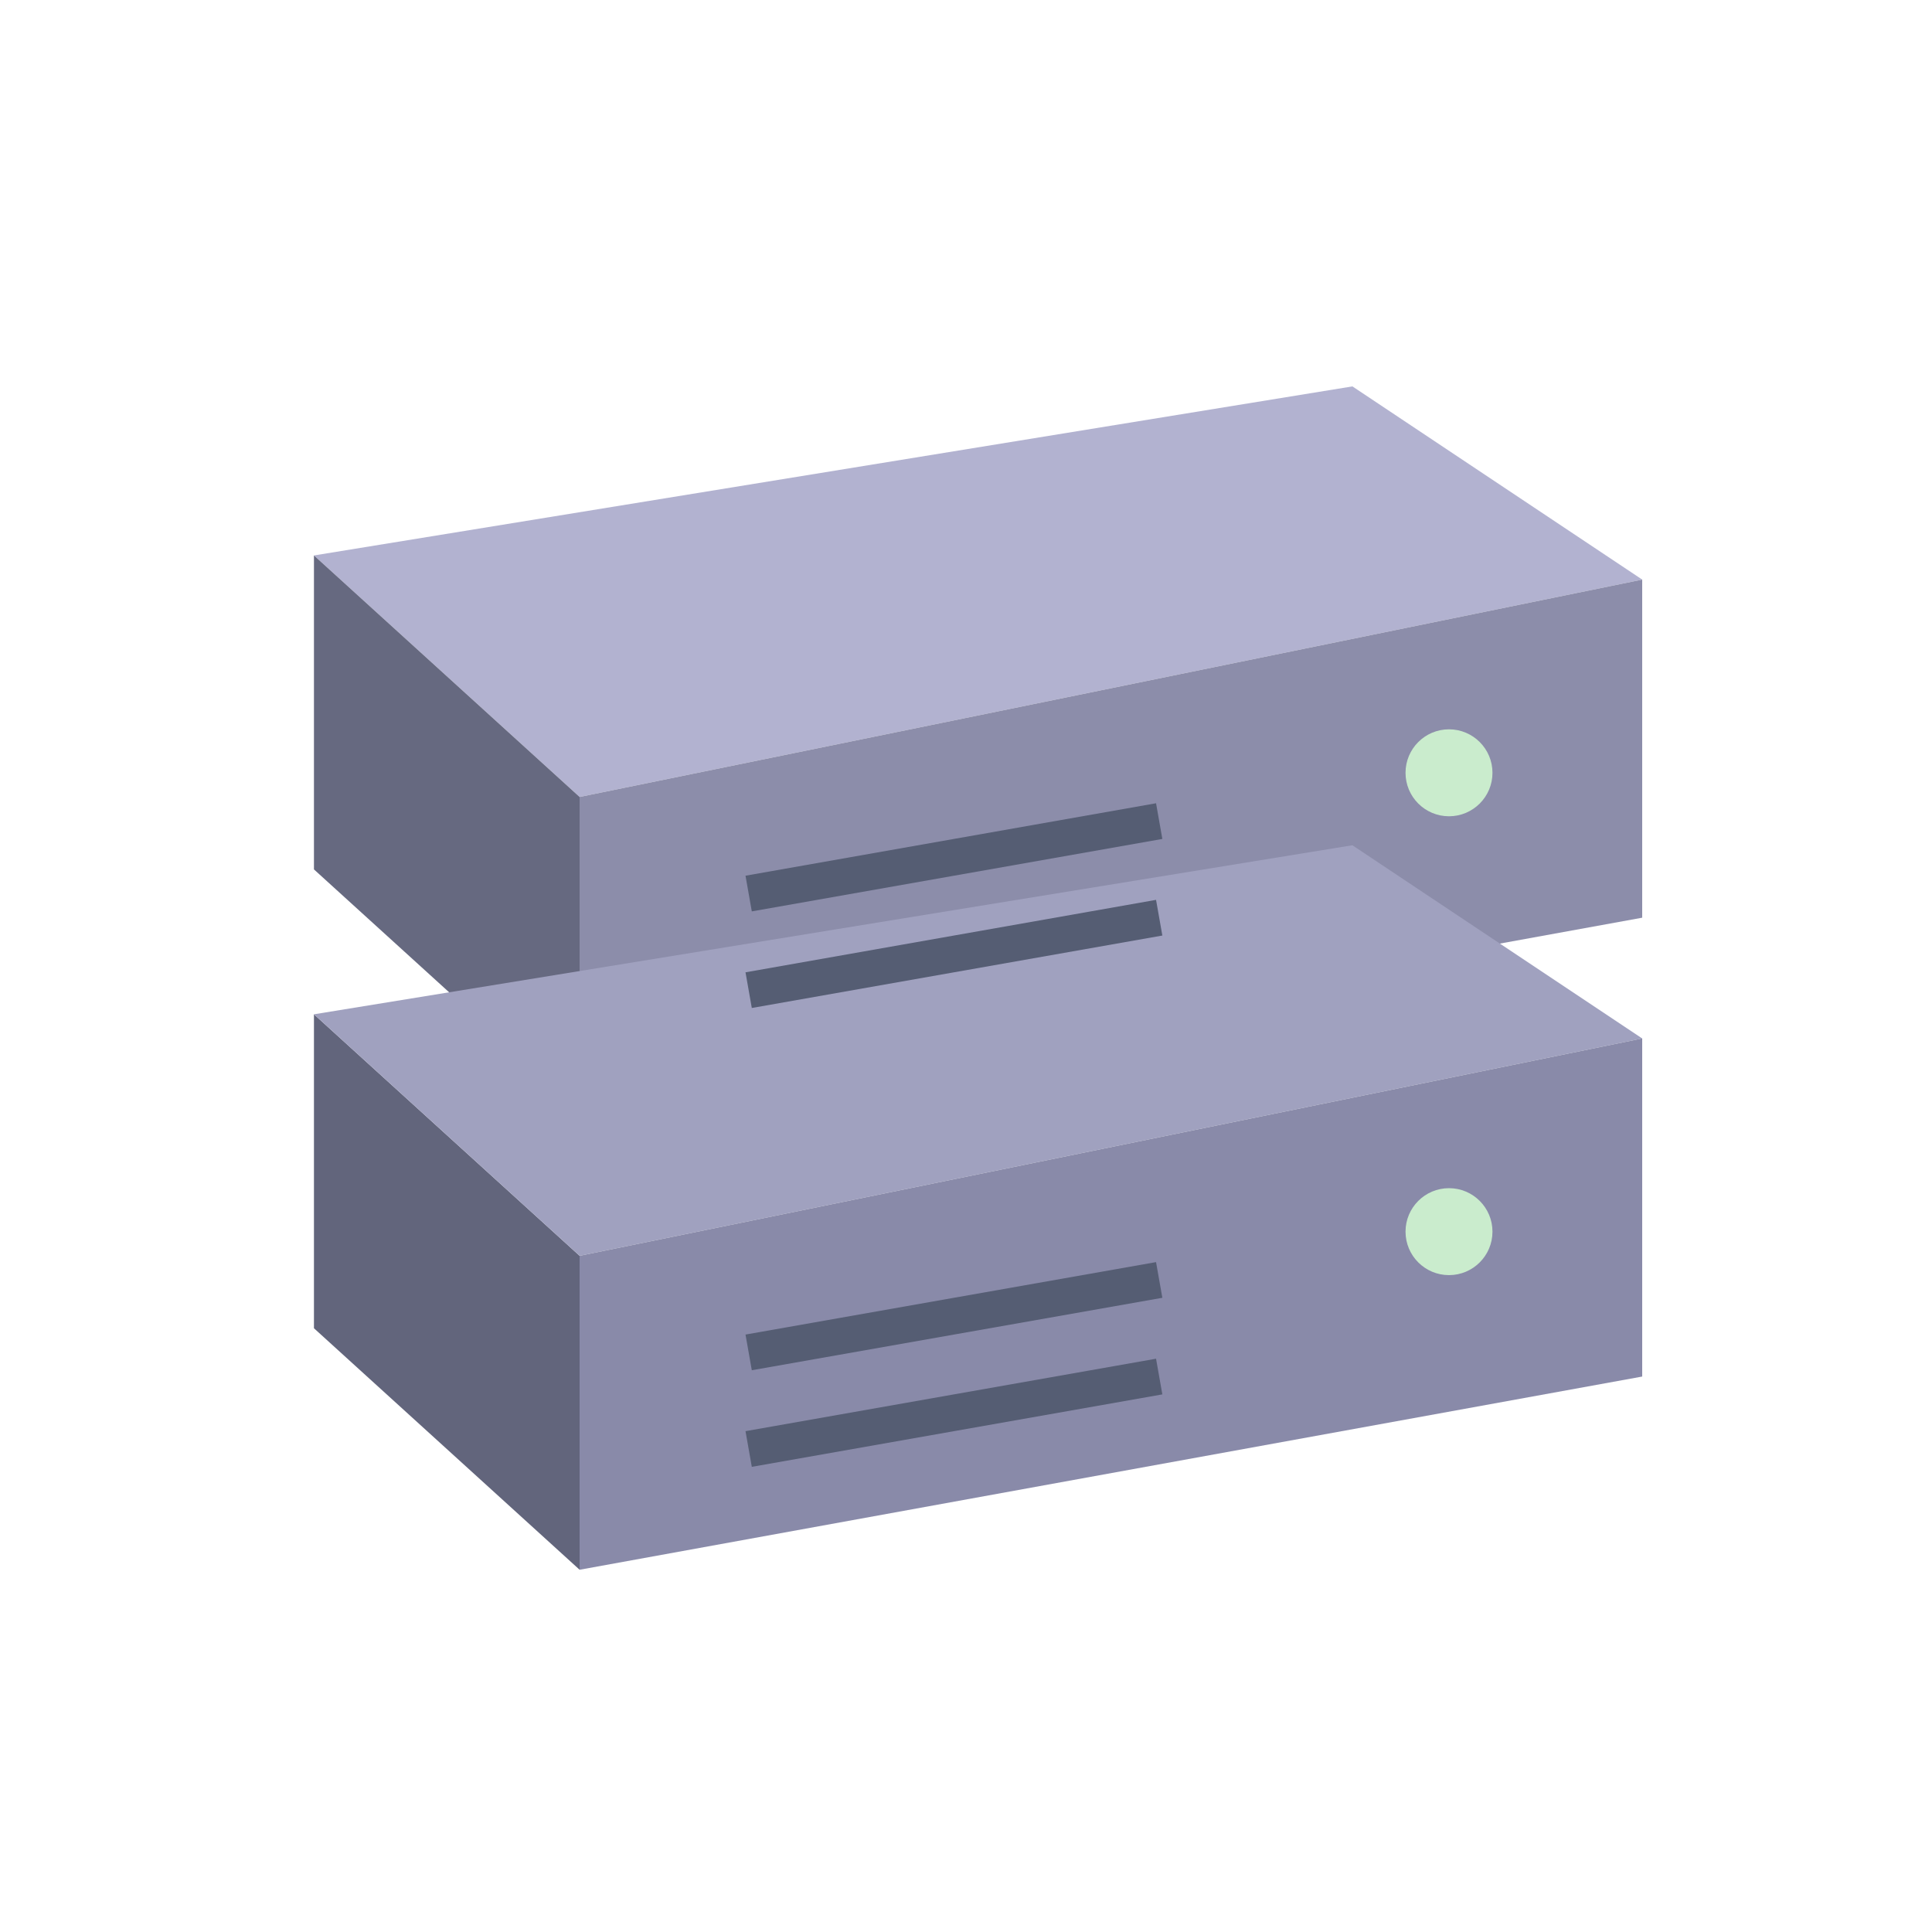
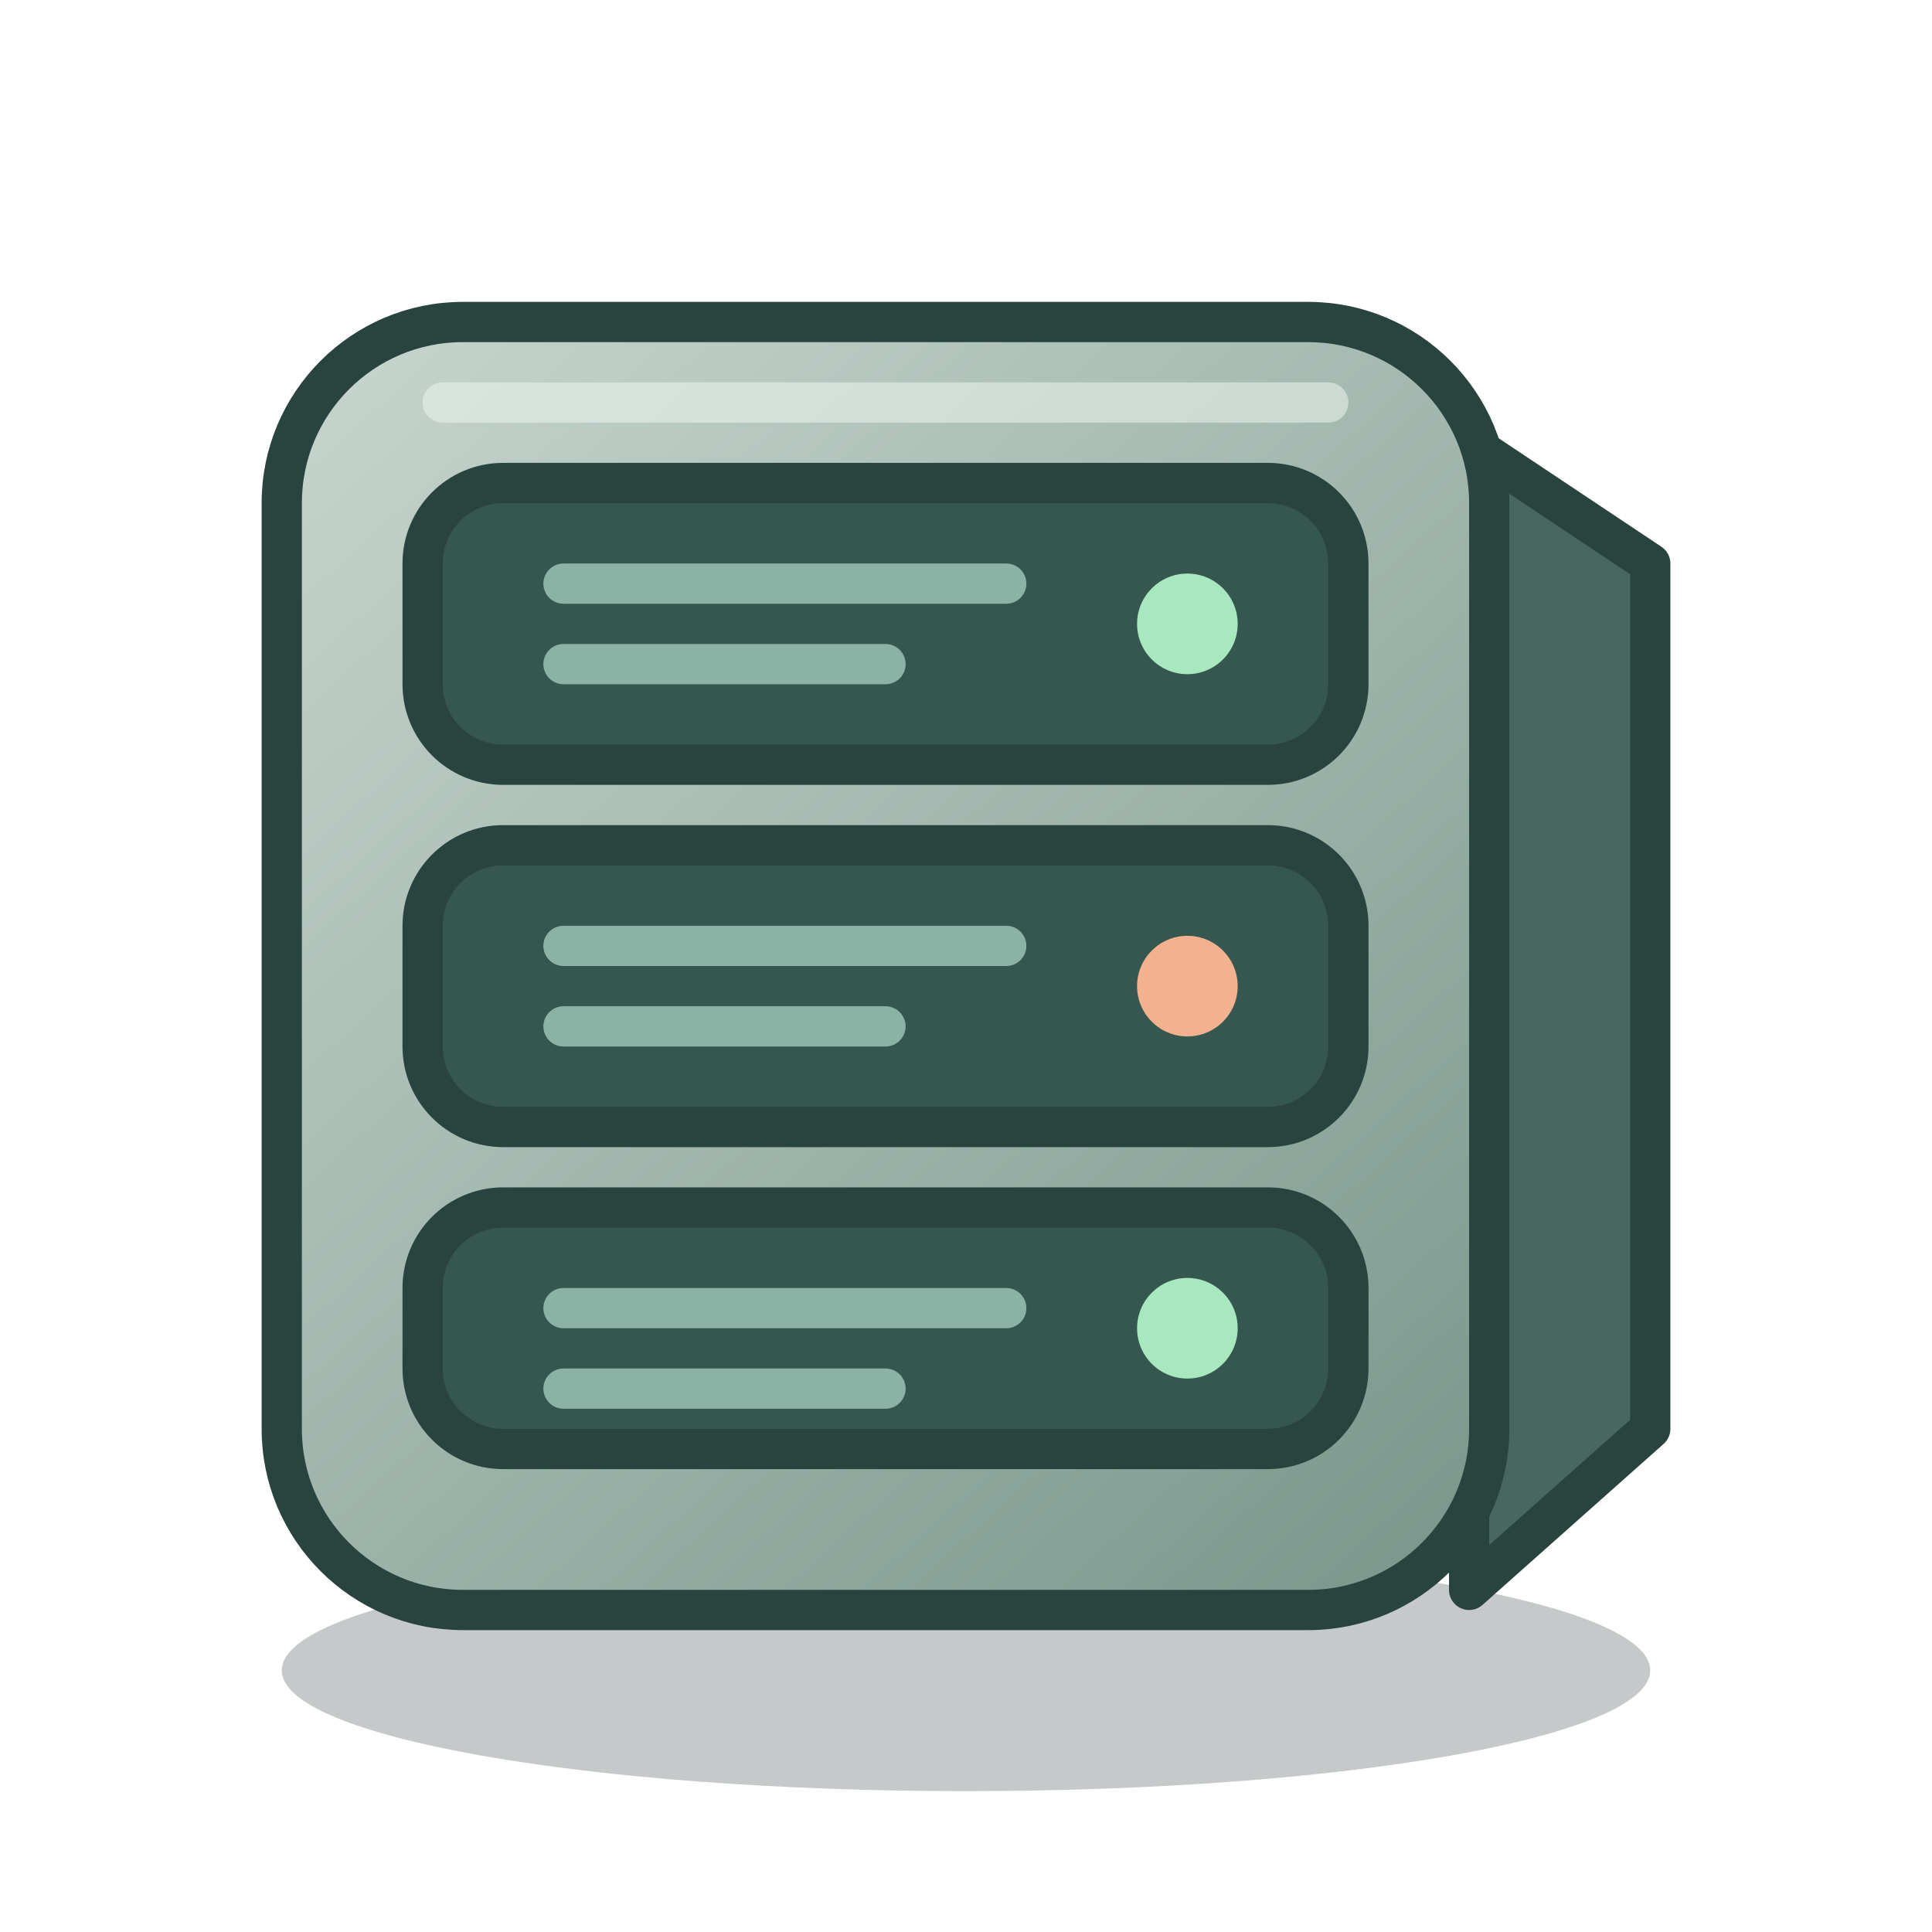
- <svg xmlns="http://www.w3.org/2000/svg" class="hardware-art" viewBox="0 0 80 80" fill="none" aria-hidden="true">
-   <path d="m13 23 43-7 12 8-44 9Z" fill="#b2b2d0" />
-   <path d="m13 23 11 10v13L13 36Z" fill="#666980" />
-   <path d="m24 33 44-9v14l-44 8Z" fill="#8c8daa" />
-   <path d="m13 42 11 10v13L13 55Z" fill="#62657c" />
-   <path d="m13 42 43-7 12 8-44 9Z" fill="#a0a1bf" />
-   <path d="m24 52 44-9v14l-44 8Z" fill="#898aa9" />
-   <path d="m31 37 17-3m-17 7 17-3m-17 18 17-3m-17 7 17-3" stroke="#555d73" stroke-width="1.5" />
-   <circle cx="60" cy="32" r="1.8" fill="#caeccd" />
-   <circle cx="60" cy="51" r="1.8" fill="#caeccd" />
+ <svg xmlns="http://www.w3.org/2000/svg" viewBox="0 0 96 96" fill="none" aria-hidden="true">
+   <defs>
+     <linearGradient id="server-shell" x1="18" y1="17" x2="75" y2="80" gradientUnits="userSpaceOnUse">
+       <stop stop-color="#C5D4CD" />
+       <stop offset="1" stop-color="#77958A" />
+     </linearGradient>
+   </defs>
+   <ellipse cx="48" cy="83" rx="34" ry="6" fill="#102123" fill-opacity=".24" />
+   <path d="M73 22 82 28v43l-9 8V22Z" fill="#48675F" stroke="#29433F" stroke-width="2" stroke-linejoin="round" />
+   <rect x="14" y="16" width="60" height="64" rx="9" fill="url(#server-shell)" stroke="#29433F" stroke-width="2" />
+   <rect x="21" y="24" width="46" height="14" rx="4" fill="#365650" stroke="#29433F" stroke-width="2" />
+   <rect x="21" y="42" width="46" height="14" rx="4" fill="#365650" stroke="#29433F" stroke-width="2" />
+   <rect x="21" y="60" width="46" height="12" rx="4" fill="#365650" stroke="#29433F" stroke-width="2" />
+   <path d="M28 29h22M28 33h16M28 47h22M28 51h16M28 65h22M28 69h16" stroke="#8BB2A4" stroke-width="2" stroke-linecap="round" />
+   <circle cx="59" cy="31" r="2.5" fill="#A8E8BE" />
+   <circle cx="59" cy="49" r="2.5" fill="#F2B28F" />
+   <circle cx="59" cy="66" r="2.5" fill="#A8E8BE" />
+   <path d="M22 20h44" stroke="#EDF4EF" stroke-opacity=".55" stroke-width="2" stroke-linecap="round" />
</svg>
